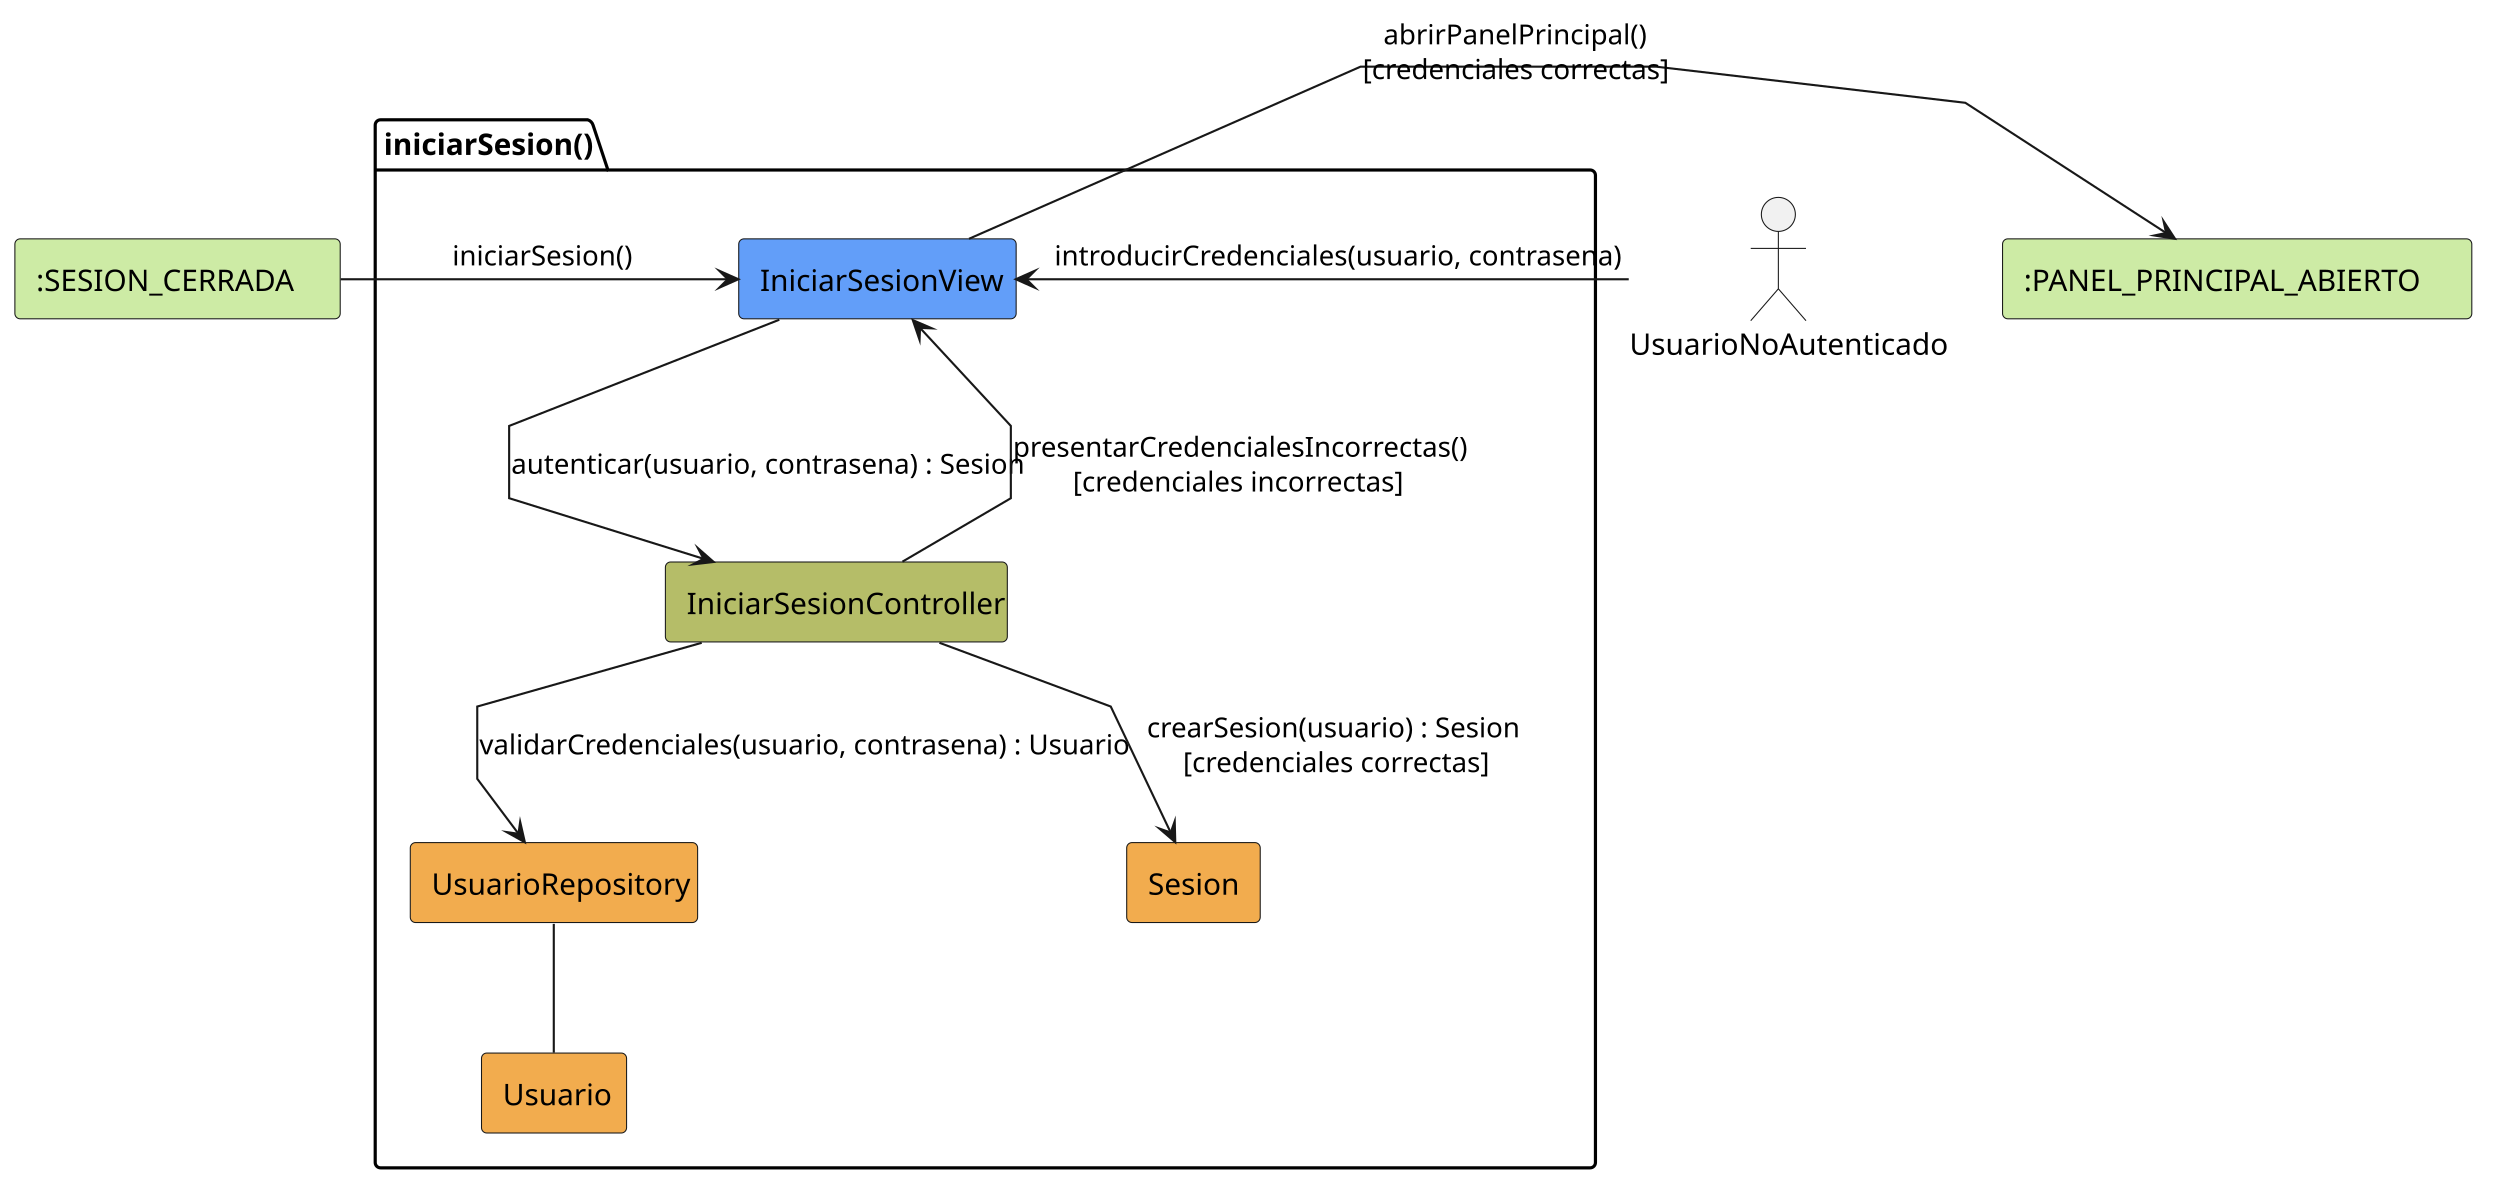
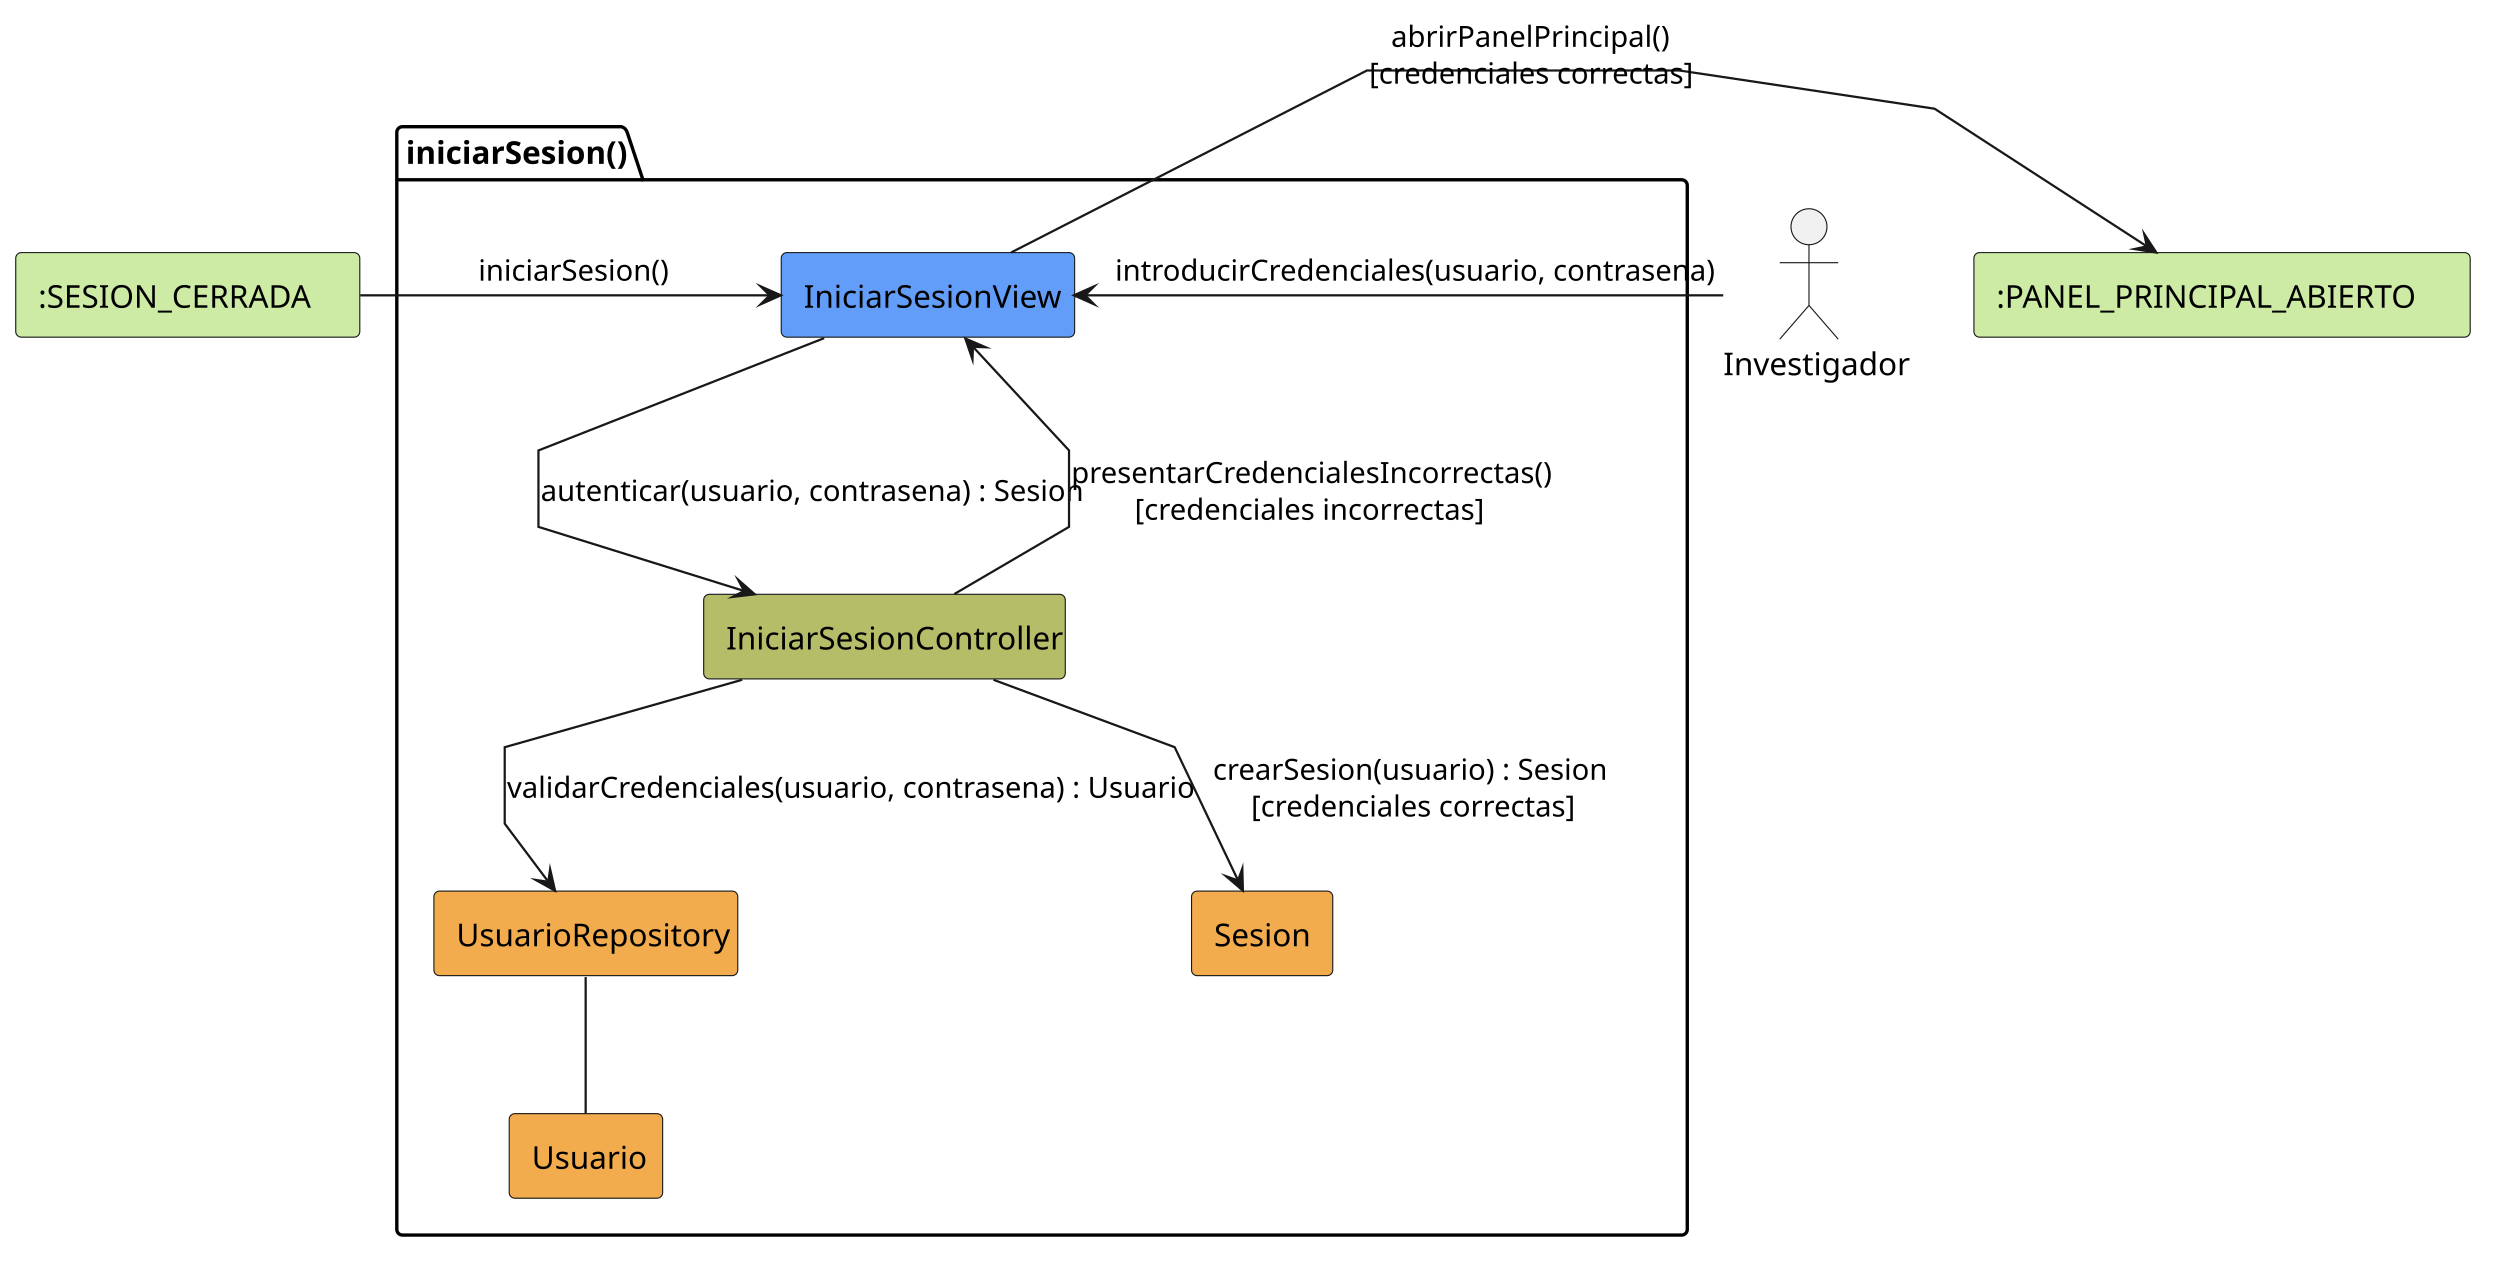
- <svg xmlns="http://www.w3.org/2000/svg" contentStyleType="text/css" data-diagram-type="DESCRIPTION" height="564px" preserveAspectRatio="none" style="width:1176px;height:564px;background:#FFFFFF;" version="1.1" viewBox="0 0 1176 564" width="1176px" zoomAndPan="magnify">
+ <svg xmlns="http://www.w3.org/2000/svg" contentStyleType="text/css" data-diagram-type="DESCRIPTION" height="564px" preserveAspectRatio="none" style="width:1112px;height:564px;background:#FFFFFF;" version="1.1" viewBox="0 0 1112 564" width="1112px" zoomAndPan="magnify">
  <defs />
  <g>
    <g class="cluster" data-qualified-name="iniciarSesion" data-source-line="6" id="ent0003">
      <path d="M179,56.356 L276.469,56.356 A3.75,3.75 0 0 1 278.969,58.856 L285.969,79.966 L748,79.966 A2.5,2.5 0 0 1 750.5,82.466 L750.5,546.856 A2.5,2.5 0 0 1 748,549.356 L179,549.356 A2.5,2.5 0 0 1 176.5,546.856 L176.5,58.856 A2.5,2.5 0 0 1 179,56.356" fill="none" style="stroke:#000000;stroke-width:1.5;" />
      <line style="stroke:#000000;stroke-width:1.5;" x1="176.5" x2="285.969" y1="79.966" y2="79.966" />
      <text fill="#000000" font-family="sans-serif" font-size="14" font-weight="700" lengthAdjust="spacing" textLength="96.469" x="180.5" y="72.89">iniciarSesion()</text>
    </g>
    <g class="entity" data-qualified-name="iniciarSesion.IniciarSesionView" data-source-line="7" id="ent0004">
      <rect fill="#629EF9" height="37.609" rx="2.5" ry="2.5" style="stroke:#181818;stroke-width:0.5;" width="130.496" x="347.5" y="112.356" />
      <text fill="#000000" font-family="sans-serif" font-size="14" lengthAdjust="spacing" textLength="110.496" x="357.5" y="136.89">IniciarSesionView</text>
    </g>
    <g class="entity" data-qualified-name="iniciarSesion.IniciarSesionController" data-source-line="8" id="ent0005">
      <rect fill="#B5BD68" height="37.609" rx="2.5" ry="2.5" style="stroke:#181818;stroke-width:0.5;" width="160.841" x="313" y="264.356" />
      <text fill="#000000" font-family="sans-serif" font-size="14" lengthAdjust="spacing" textLength="140.841" x="323" y="288.89">IniciarSesionController</text>
    </g>
    <g class="entity" data-qualified-name="iniciarSesion.UsuarioRepository" data-source-line="9" id="ent0006">
      <rect fill="#F2AC4E" height="37.609" rx="2.5" ry="2.5" style="stroke:#181818;stroke-width:0.5;" width="135.158" x="193" y="396.356" />
      <text fill="#000000" font-family="sans-serif" font-size="14" lengthAdjust="spacing" textLength="115.158" x="203" y="420.89">UsuarioRepository</text>
    </g>
    <g class="entity" data-qualified-name="iniciarSesion.Usuario" data-source-line="10" id="ent0007">
      <rect fill="#F2AC4E" height="37.609" rx="2.5" ry="2.5" style="stroke:#181818;stroke-width:0.5;" width="68.241" x="226.5" y="495.356" />
      <text fill="#000000" font-family="sans-serif" font-size="14" lengthAdjust="spacing" textLength="48.241" x="236.5" y="519.89">Usuario</text>
    </g>
    <g class="entity" data-qualified-name="iniciarSesion.Sesion" data-source-line="11" id="ent0008">
      <rect fill="#F2AC4E" height="37.609" rx="2.5" ry="2.5" style="stroke:#181818;stroke-width:0.5;" width="62.807" x="530" y="396.356" />
      <text fill="#000000" font-family="sans-serif" font-size="14" lengthAdjust="spacing" textLength="42.807" x="540" y="420.89">Sesion</text>
    </g>
-     <g class="entity" data-qualified-name="UsuarioNoAutenticado" data-source-line="3" id="ent0001">
-       <ellipse cx="836.541" cy="100.856" fill="#F1F1F1" rx="8" ry="8" style="stroke:#181818;stroke-width:0.5;" />
-       <path d="M836.541,108.856 L836.541,135.856 M823.541,116.856 L849.541,116.856 M836.541,135.856 L823.541,150.856 M836.541,135.856 L849.541,150.856" fill="none" style="stroke:#181818;stroke-width:0.5;" />
-       <text fill="#000000" font-family="sans-serif" font-size="14" lengthAdjust="spacing" textLength="140.082" x="766.5" y="166.89">UsuarioNoAutenticado</text>
+     <g class="entity" data-qualified-name="Investigador" data-source-line="3" id="ent0001">
+       <ellipse cx="804.634" cy="100.856" fill="#F1F1F1" rx="8" ry="8" style="stroke:#181818;stroke-width:0.5;" />
+       <path d="M804.634,108.856 L804.634,135.856 M791.634,116.856 L817.634,116.856 M804.634,135.856 L791.634,150.856 M804.634,135.856 L817.634,150.856" fill="none" style="stroke:#181818;stroke-width:0.5;" />
+       <text fill="#000000" font-family="sans-serif" font-size="14" lengthAdjust="spacing" textLength="76.269" x="766.5" y="166.89">Investigador</text>
    </g>
    <g class="entity" data-qualified-name="SesionCerrada" data-source-line="4" id="ent0002">
      <rect fill="#CDEBA5" height="37.609" rx="2.5" ry="2.5" style="stroke:#181818;stroke-width:0.5;" width="153.034" x="7" y="112.356" />
      <text fill="#000000" font-family="sans-serif" font-size="14" lengthAdjust="spacing" textLength="133.034" x="17" y="136.89">:SESION_CERRADA</text>
    </g>
    <g class="entity" data-qualified-name="PanelPrincipalAbierto" data-source-line="14" id="ent0009">
-       <rect fill="#CDEBA5" height="37.609" rx="2.5" ry="2.5" style="stroke:#181818;stroke-width:0.5;" width="220.737" x="942" y="112.356" />
-       <text fill="#000000" font-family="sans-serif" font-size="14" lengthAdjust="spacing" textLength="200.737" x="952" y="136.89">:PANEL_PRINCIPAL_ABIERTO</text>
+       <rect fill="#CDEBA5" height="37.609" rx="2.5" ry="2.5" style="stroke:#181818;stroke-width:0.5;" width="220.737" x="878" y="112.356" />
+       <text fill="#000000" font-family="sans-serif" font-size="14" lengthAdjust="spacing" textLength="200.737" x="888" y="136.89">:PANEL_PRINCIPAL_ABIERTO</text>
    </g>
    <g class="link" data-entity-1="ent0002" data-entity-2="ent0004" data-link-type="dependency" data-source-line="16" id="lnk10">
      <path d="M160.22,131.356 C216.99,131.356 288.49,131.356 342.32,131.356" fill="none" id="SesionCerrada-to-IniciarSesionView" style="stroke:#181818;stroke-width:1;" />
      <polygon fill="#181818" points="347.32,131.356,338.32,127.356,342.32,131.356,338.32,135.356,347.32,131.356" style="stroke:#181818;stroke-width:1;stroke-linejoin:miter;stroke-miterlimit:10;" />
      <text fill="#000000" font-family="sans-serif" font-size="13" lengthAdjust="spacing" textLength="82.361" x="212.75" y="124.852">iniciarSesion()</text>
    </g>
    <g class="link" data-entity-1="ent0001" data-entity-2="ent0004" data-link-type="dependency" data-source-line="18" id="lnk11">
-       <path d="M766.16,131.356 C685.95,131.356 560.87,131.356 482.82,131.356" fill="none" id="UsuarioNoAutenticado-to-IniciarSesionView" style="stroke:#181818;stroke-width:1;" />
-       <polygon fill="#181818" points="477.82,131.356,486.82,135.356,482.82,131.356,486.82,127.356,477.82,131.356" style="stroke:#181818;stroke-width:1;stroke-linejoin:miter;stroke-miterlimit:10;" />
+       <path d="M766.5,131.356 C699.62,131.356 565.18,131.356 482.67,131.356" fill="none" id="Investigador-to-IniciarSesionView" style="stroke:#181818;stroke-width:1;" />
+       <polygon fill="#181818" points="477.67,131.356,486.67,135.356,482.67,131.356,486.67,127.356,477.67,131.356" style="stroke:#181818;stroke-width:1;stroke-linejoin:miter;stroke-miterlimit:10;" />
      <text fill="#000000" font-family="sans-serif" font-size="13" lengthAdjust="spacing" textLength="252.18" x="496" y="124.852">introducirCredenciales(usuario, contrasena)</text>
    </g>
    <g class="link" data-entity-1="ent0004" data-entity-2="ent0005" data-link-type="dependency" data-source-line="20" id="lnk12">
      <path d="M366.59,150.396 C315.34,170.546 239.5,200.356 239.5,200.356 C239.5,200.356 239.5,234.356 239.5,234.356 C239.5,234.356 287.247,249.239 330.947,262.859" fill="none" id="IniciarSesionView-to-IniciarSesionController" style="stroke:#181818;stroke-width:1;" />
      <polygon fill="#181818" points="335.72,264.346,328.318,257.85,330.947,262.859,325.937,265.487,335.72,264.346" style="stroke:#181818;stroke-width:1;stroke-linejoin:miter;stroke-miterlimit:10;" />
      <text fill="#000000" font-family="sans-serif" font-size="13" lengthAdjust="spacing" textLength="230.515" x="240.5" y="222.852">autenticar(usuario, contrasena) : Sesion</text>
    </g>
    <g class="link" data-entity-1="ent0005" data-entity-2="ent0004" data-link-type="dependency" data-source-line="26" id="lnk15">
      <path d="M424.5,264.206 C447.72,250.616 475.5,234.356 475.5,234.356 C475.5,234.356 475.5,200.356 475.5,200.356 C475.5,200.356 451.437,174.395 432.777,154.245" fill="none" id="IniciarSesionController-to-IniciarSesionView" style="stroke:#181818;stroke-width:1;" />
      <polygon fill="#181818" points="429.38,150.576,432.56,159.898,432.777,154.245,438.43,154.462,429.38,150.576" style="stroke:#181818;stroke-width:1;stroke-linejoin:miter;stroke-miterlimit:10;" />
      <text fill="#000000" font-family="sans-serif" font-size="13" lengthAdjust="spacing" textLength="203.753" x="476.5" y="214.852">presentarCredencialesIncorrectas()</text>
      <text fill="#000000" font-family="sans-serif" font-size="13" lengthAdjust="spacing" textLength="147.399" x="504.677" y="231.203">[credenciales incorrectas]</text>
    </g>
    <g class="link" data-entity-1="ent0005" data-entity-2="ent0006" data-link-type="dependency" data-source-line="22" id="lnk13">
      <path d="M330.09,302.366 C282.14,315.986 224.5,332.356 224.5,332.356 C224.5,332.356 224.5,366.356 224.5,366.356 C224.5,366.356 233.701,378.616 243.891,392.206" fill="none" id="IniciarSesionController-to-UsuarioRepository" style="stroke:#181818;stroke-width:1;" />
      <polygon fill="#181818" points="246.89,396.206,244.691,386.606,243.891,392.206,238.291,391.405,246.89,396.206" style="stroke:#181818;stroke-width:1;stroke-linejoin:miter;stroke-miterlimit:10;" />
      <text fill="#000000" font-family="sans-serif" font-size="13" lengthAdjust="spacing" textLength="292.64" x="225.5" y="354.852">validarCredenciales(usuario, contrasena) : Usuario</text>
    </g>
    <g class="link" data-entity-1="ent0006" data-entity-2="ent0007" data-link-type="association" data-source-line="24" id="lnk14">
      <path d="M260.5,434.596 C260.5,451.946 260.5,477.876 260.5,495.196" fill="none" id="UsuarioRepository-Usuario" style="stroke:#181818;stroke-width:1;" />
    </g>
    <g class="link" data-entity-1="ent0005" data-entity-2="ent0008" data-link-type="dependency" data-source-line="28" id="lnk16">
      <path d="M441.9,302.366 C478.51,315.986 522.5,332.356 522.5,332.356 C522.5,332.356 539.203,367.481 550.693,391.641" fill="none" id="IniciarSesionController-to-Sesion" style="stroke:#181818;stroke-width:1;" />
      <polygon fill="#181818" points="552.84,396.156,552.587,386.311,550.693,391.641,545.362,389.747,552.84,396.156" style="stroke:#181818;stroke-width:1;stroke-linejoin:miter;stroke-miterlimit:10;" />
      <text fill="#000000" font-family="sans-serif" font-size="13" lengthAdjust="spacing" textLength="171.247" x="539.5" y="346.852">crearSesion(usuario) : Sesion</text>
      <text fill="#000000" font-family="sans-serif" font-size="13" lengthAdjust="spacing" textLength="137.281" x="556.483" y="363.203">[credenciales correctas]</text>
    </g>
    <g class="link" data-entity-1="ent0004" data-entity-2="ent0009" data-link-type="dependency" data-source-line="30" id="lnk17">
-       <path d="M455.83,112.316 C521.83,83.296 640,31.356 640,31.356 C640,31.356 779,31.356 779,31.356 C779,31.356 924.5,48.356 924.5,48.356 C924.5,48.356 981.145,85.086 1018.935,109.596" fill="none" id="IniciarSesionView-to-PanelPrincipalAbierto" style="stroke:#181818;stroke-width:1;" />
-       <polygon fill="#181818" points="1023.13,112.316,1017.756,104.063,1018.935,109.596,1013.403,110.775,1023.13,112.316" style="stroke:#181818;stroke-width:1;stroke-linejoin:miter;stroke-miterlimit:10;" />
-       <text fill="#000000" font-family="sans-serif" font-size="13" lengthAdjust="spacing" textLength="117.768" x="650.756" y="20.852">abrirPanelPrincipal()</text>
-       <text fill="#000000" font-family="sans-serif" font-size="13" lengthAdjust="spacing" textLength="137.281" x="641" y="37.203">[credenciales correctas]</text>
+       <path d="M449.73,112.316 C506.45,83.296 608,31.356 608,31.356 C608,31.356 747,31.356 747,31.356 C747,31.356 860.5,48.356 860.5,48.356 C860.5,48.356 917.145,85.086 954.935,109.596" fill="none" id="IniciarSesionView-to-PanelPrincipalAbierto" style="stroke:#181818;stroke-width:1;" />
+       <polygon fill="#181818" points="959.13,112.316,953.756,104.063,954.935,109.596,949.403,110.775,959.13,112.316" style="stroke:#181818;stroke-width:1;stroke-linejoin:miter;stroke-miterlimit:10;" />
+       <text fill="#000000" font-family="sans-serif" font-size="13" lengthAdjust="spacing" textLength="117.768" x="618.756" y="20.852">abrirPanelPrincipal()</text>
+       <text fill="#000000" font-family="sans-serif" font-size="13" lengthAdjust="spacing" textLength="137.281" x="609" y="37.203">[credenciales correctas]</text>
    </g>
  </g>
</svg>
